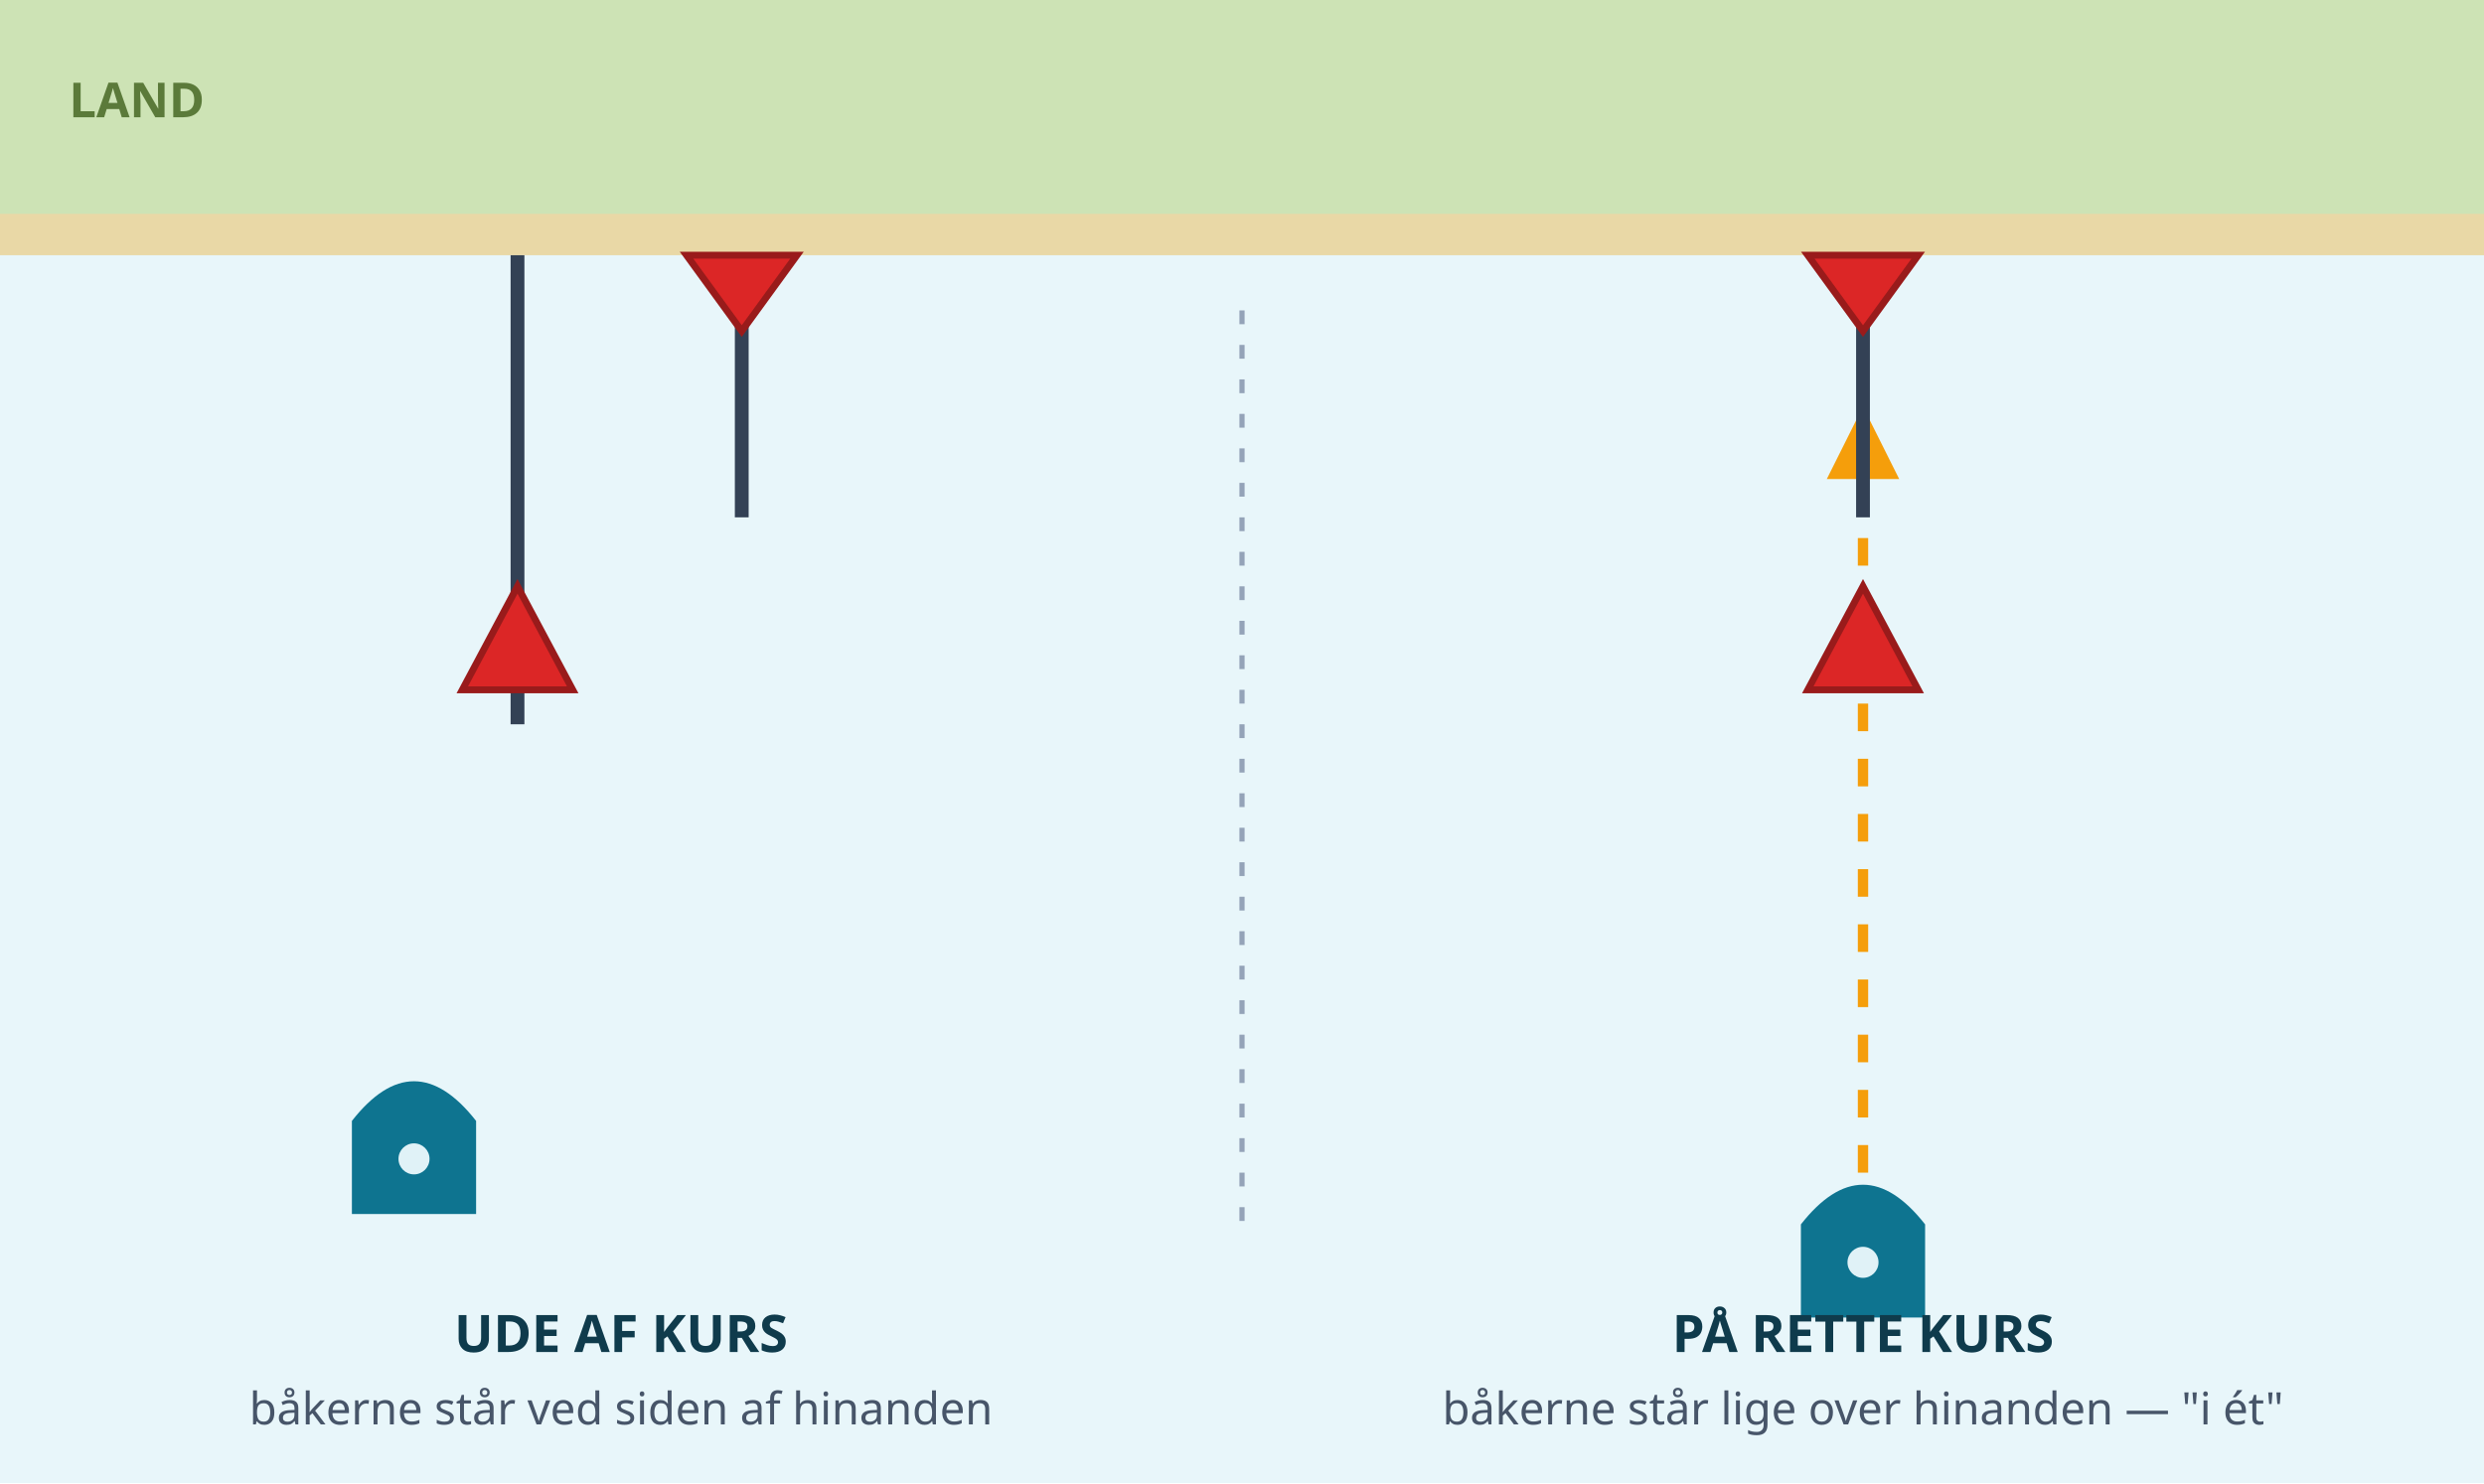
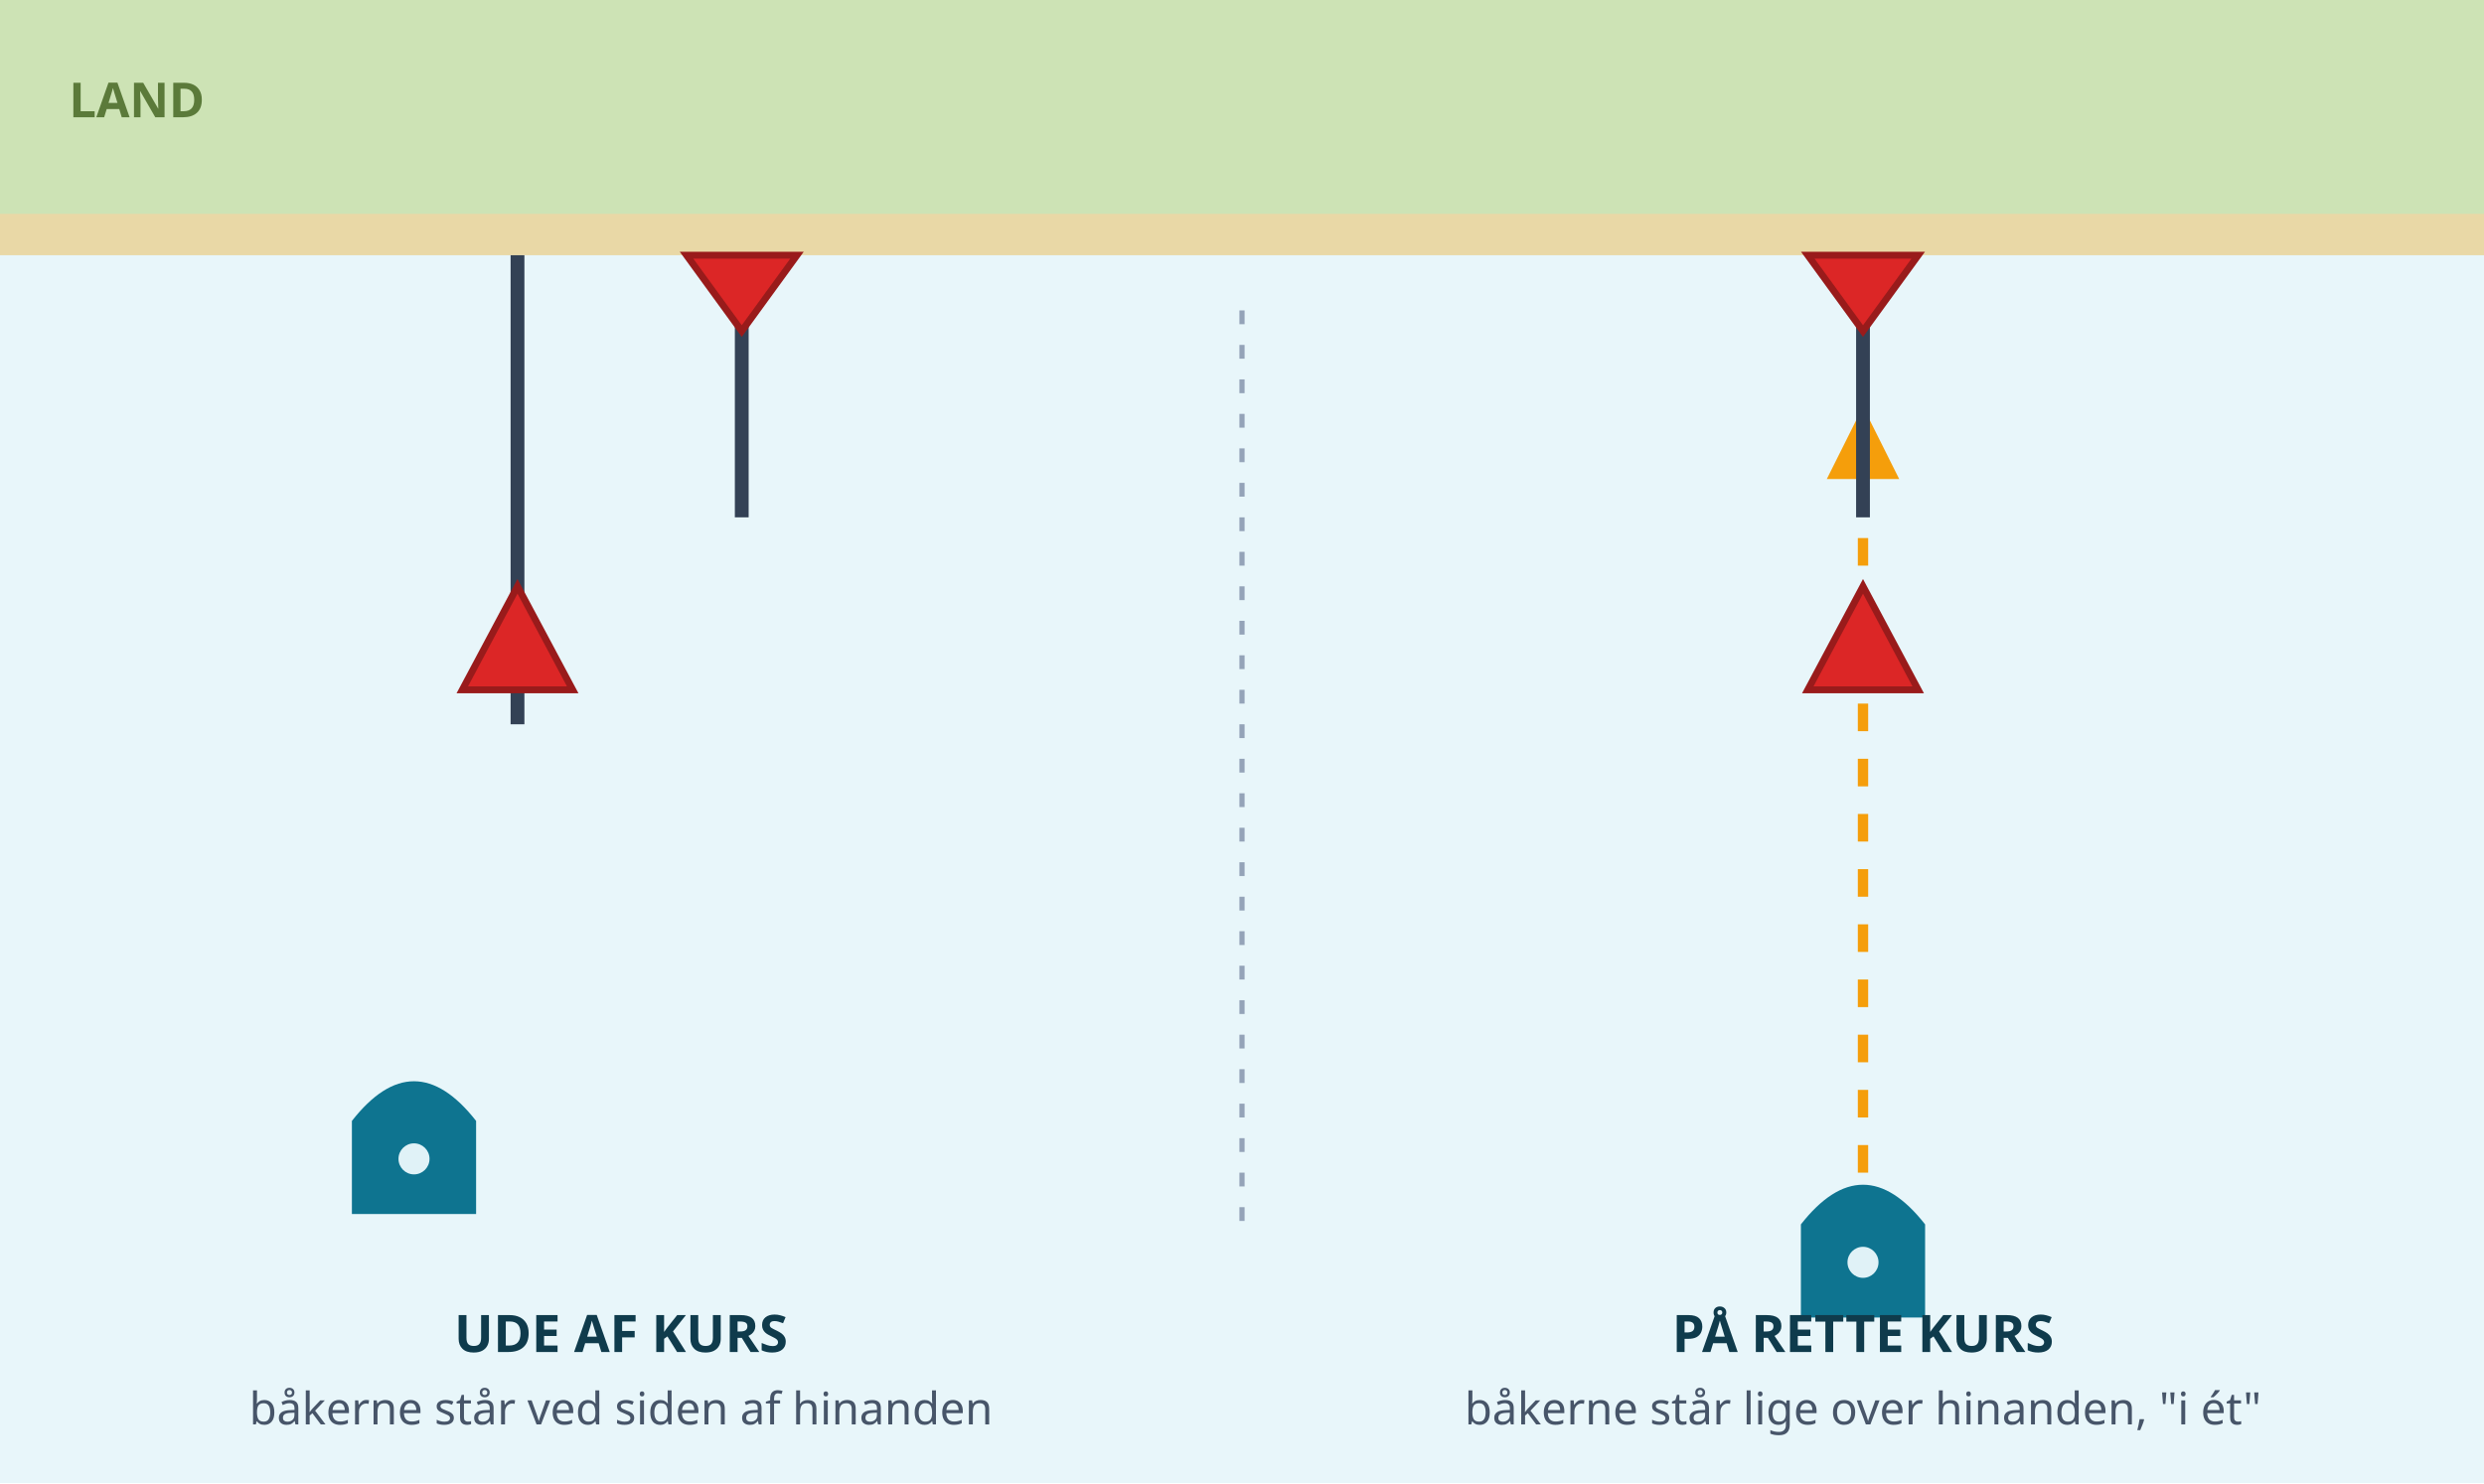
<svg xmlns="http://www.w3.org/2000/svg" viewBox="0 0 720 430" font-family="system-ui, sans-serif" role="img" aria-label="Båker og overrettemærker (fyrlinje): to faste båker på land, en lav forreste og en høj bageste. Til venstre står de forskudt ved siden af hinanden, så båden er ude af kurs. Til højre står de lige over hinanden i ét, så båden følger den sikre linje ind">
  <rect width="720" height="430" fill="#e8f6fa" />
  <rect width="720" height="70" fill="#cde3b5" />
  <rect y="62" width="720" height="12" fill="#e9d8a6" />
  <text x="20" y="34" fill="#5b7a3a" font-size="14" font-weight="700">LAND</text>
  <line x1="360" y1="90" x2="360" y2="360" stroke="#94a3b8" stroke-width="1.5" stroke-dasharray="4 6" />
  <line x1="215" y1="74" x2="215" y2="150" stroke="#334155" stroke-width="4" />
  <path d="M 215 96 L 199 74 L 231 74 Z" fill="#dc2626" stroke="#991b1b" stroke-width="2" />
  <line x1="150" y1="74" x2="150" y2="210" stroke="#334155" stroke-width="4" />
  <path d="M 150 170 L 134 200 L 166 200 Z" fill="#dc2626" stroke="#991b1b" stroke-width="2" />
  <g transform="translate(120 330)">
    <path d="M -18 22 L 18 22 L 18 -5 Q 0 -28 -18 -5 Z" fill="#0e7490" />
    <circle cx="0" cy="6" r="4.5" fill="#e0f2f7" />
  </g>
  <text x="180" y="392" text-anchor="middle" fill="#0f3b4c" font-size="15" font-weight="800">UDE AF KURS</text>
  <text x="180" y="413" text-anchor="middle" fill="#475569" font-size="13">båkerne står ved siden af hinanden</text>
  <defs>
    <marker id="pil" viewBox="0 0 10 10" refX="9" refY="5" markerWidth="7" markerHeight="7" orient="auto-start-reverse">
      <path d="M 0 0 L 10 5 L 0 10 Z" fill="#f59e0b" />
    </marker>
  </defs>
  <line x1="540" y1="340" x2="540" y2="120" stroke="#f59e0b" stroke-width="3" stroke-dasharray="8 8" marker-end="url(#pil)" />
  <line x1="540" y1="74" x2="540" y2="150" stroke="#334155" stroke-width="4" />
  <path d="M 540 96 L 524 74 L 556 74 Z" fill="#dc2626" stroke="#991b1b" stroke-width="2" />
  <path d="M 540 170 L 524 200 L 556 200 Z" fill="#dc2626" stroke="#991b1b" stroke-width="2" />
  <g transform="translate(540 360)">
    <path d="M -18 22 L 18 22 L 18 -5 Q 0 -28 -18 -5 Z" fill="#0e7490" />
    <circle cx="0" cy="6" r="4.5" fill="#e0f2f7" />
  </g>
  <text x="540" y="392" text-anchor="middle" fill="#0f3b4c" font-size="15" font-weight="800">PÅ RETTE KURS</text>
-   <text x="540" y="413" text-anchor="middle" fill="#475569" font-size="13">båkerne står lige over hinanden — "i ét"</text>
+   <text x="540" y="413" text-anchor="middle" fill="#475569" font-size="13">båkerne står lige over hinanden, "i ét"</text>
</svg>
